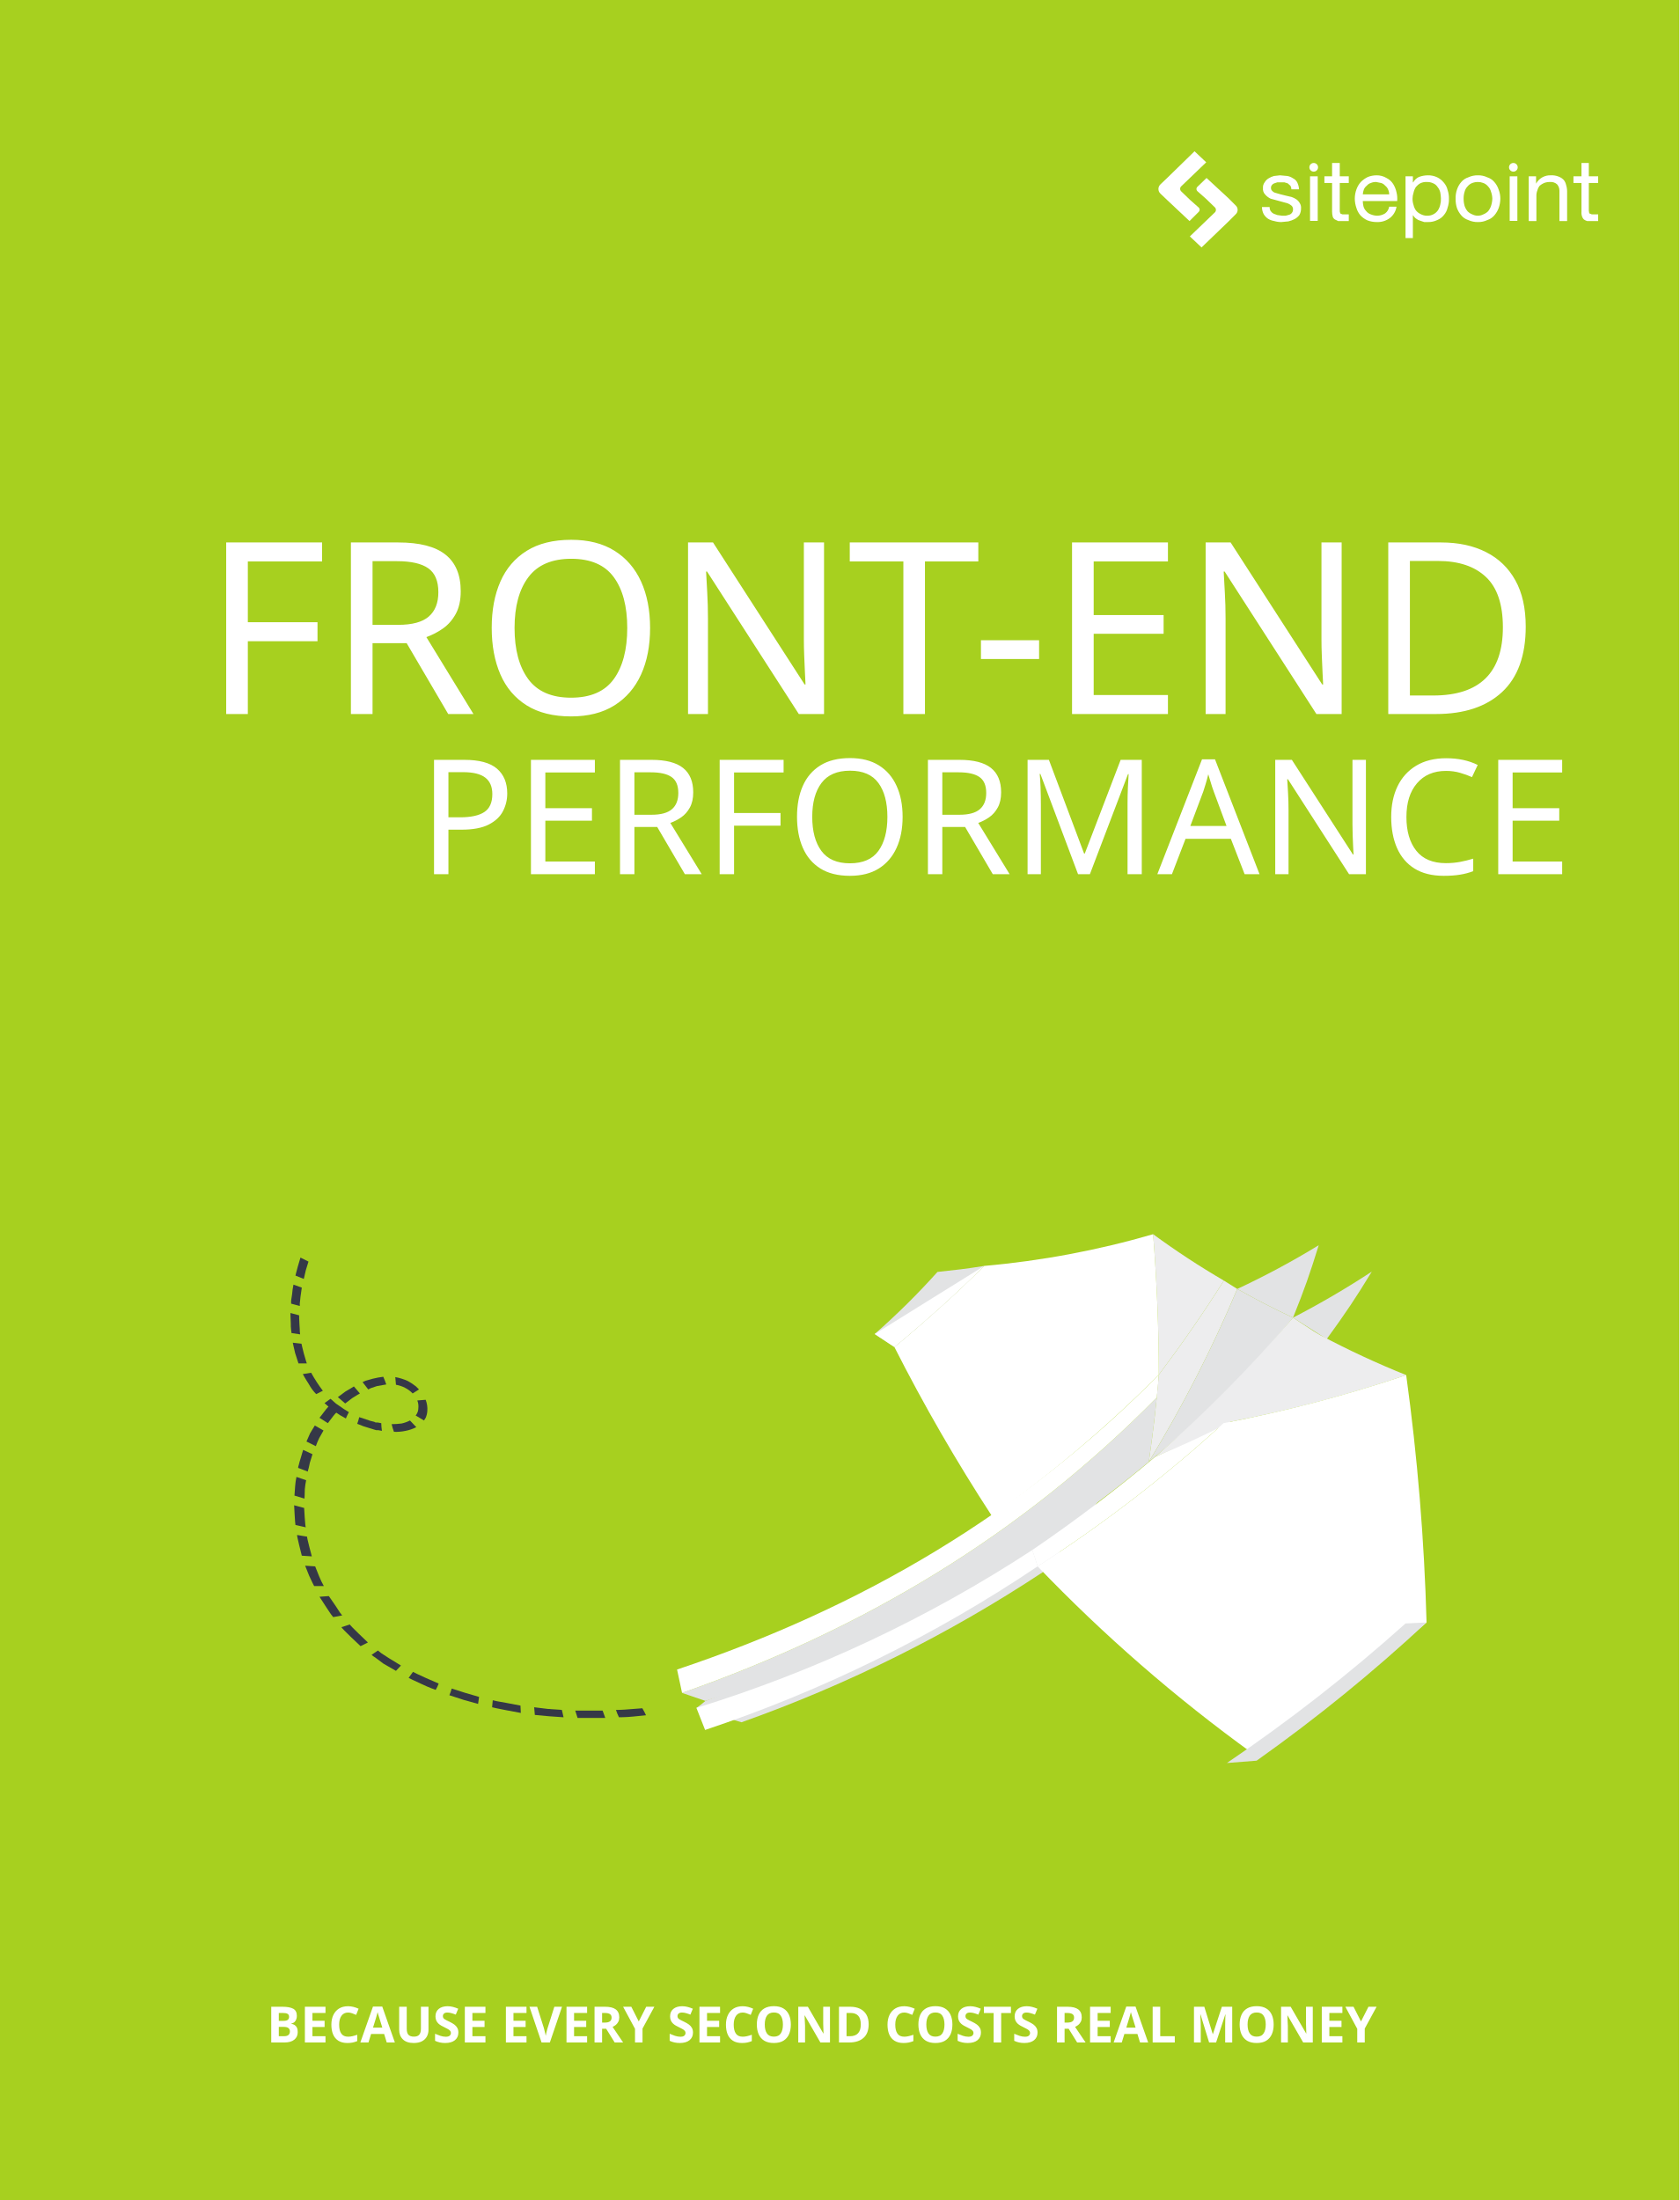
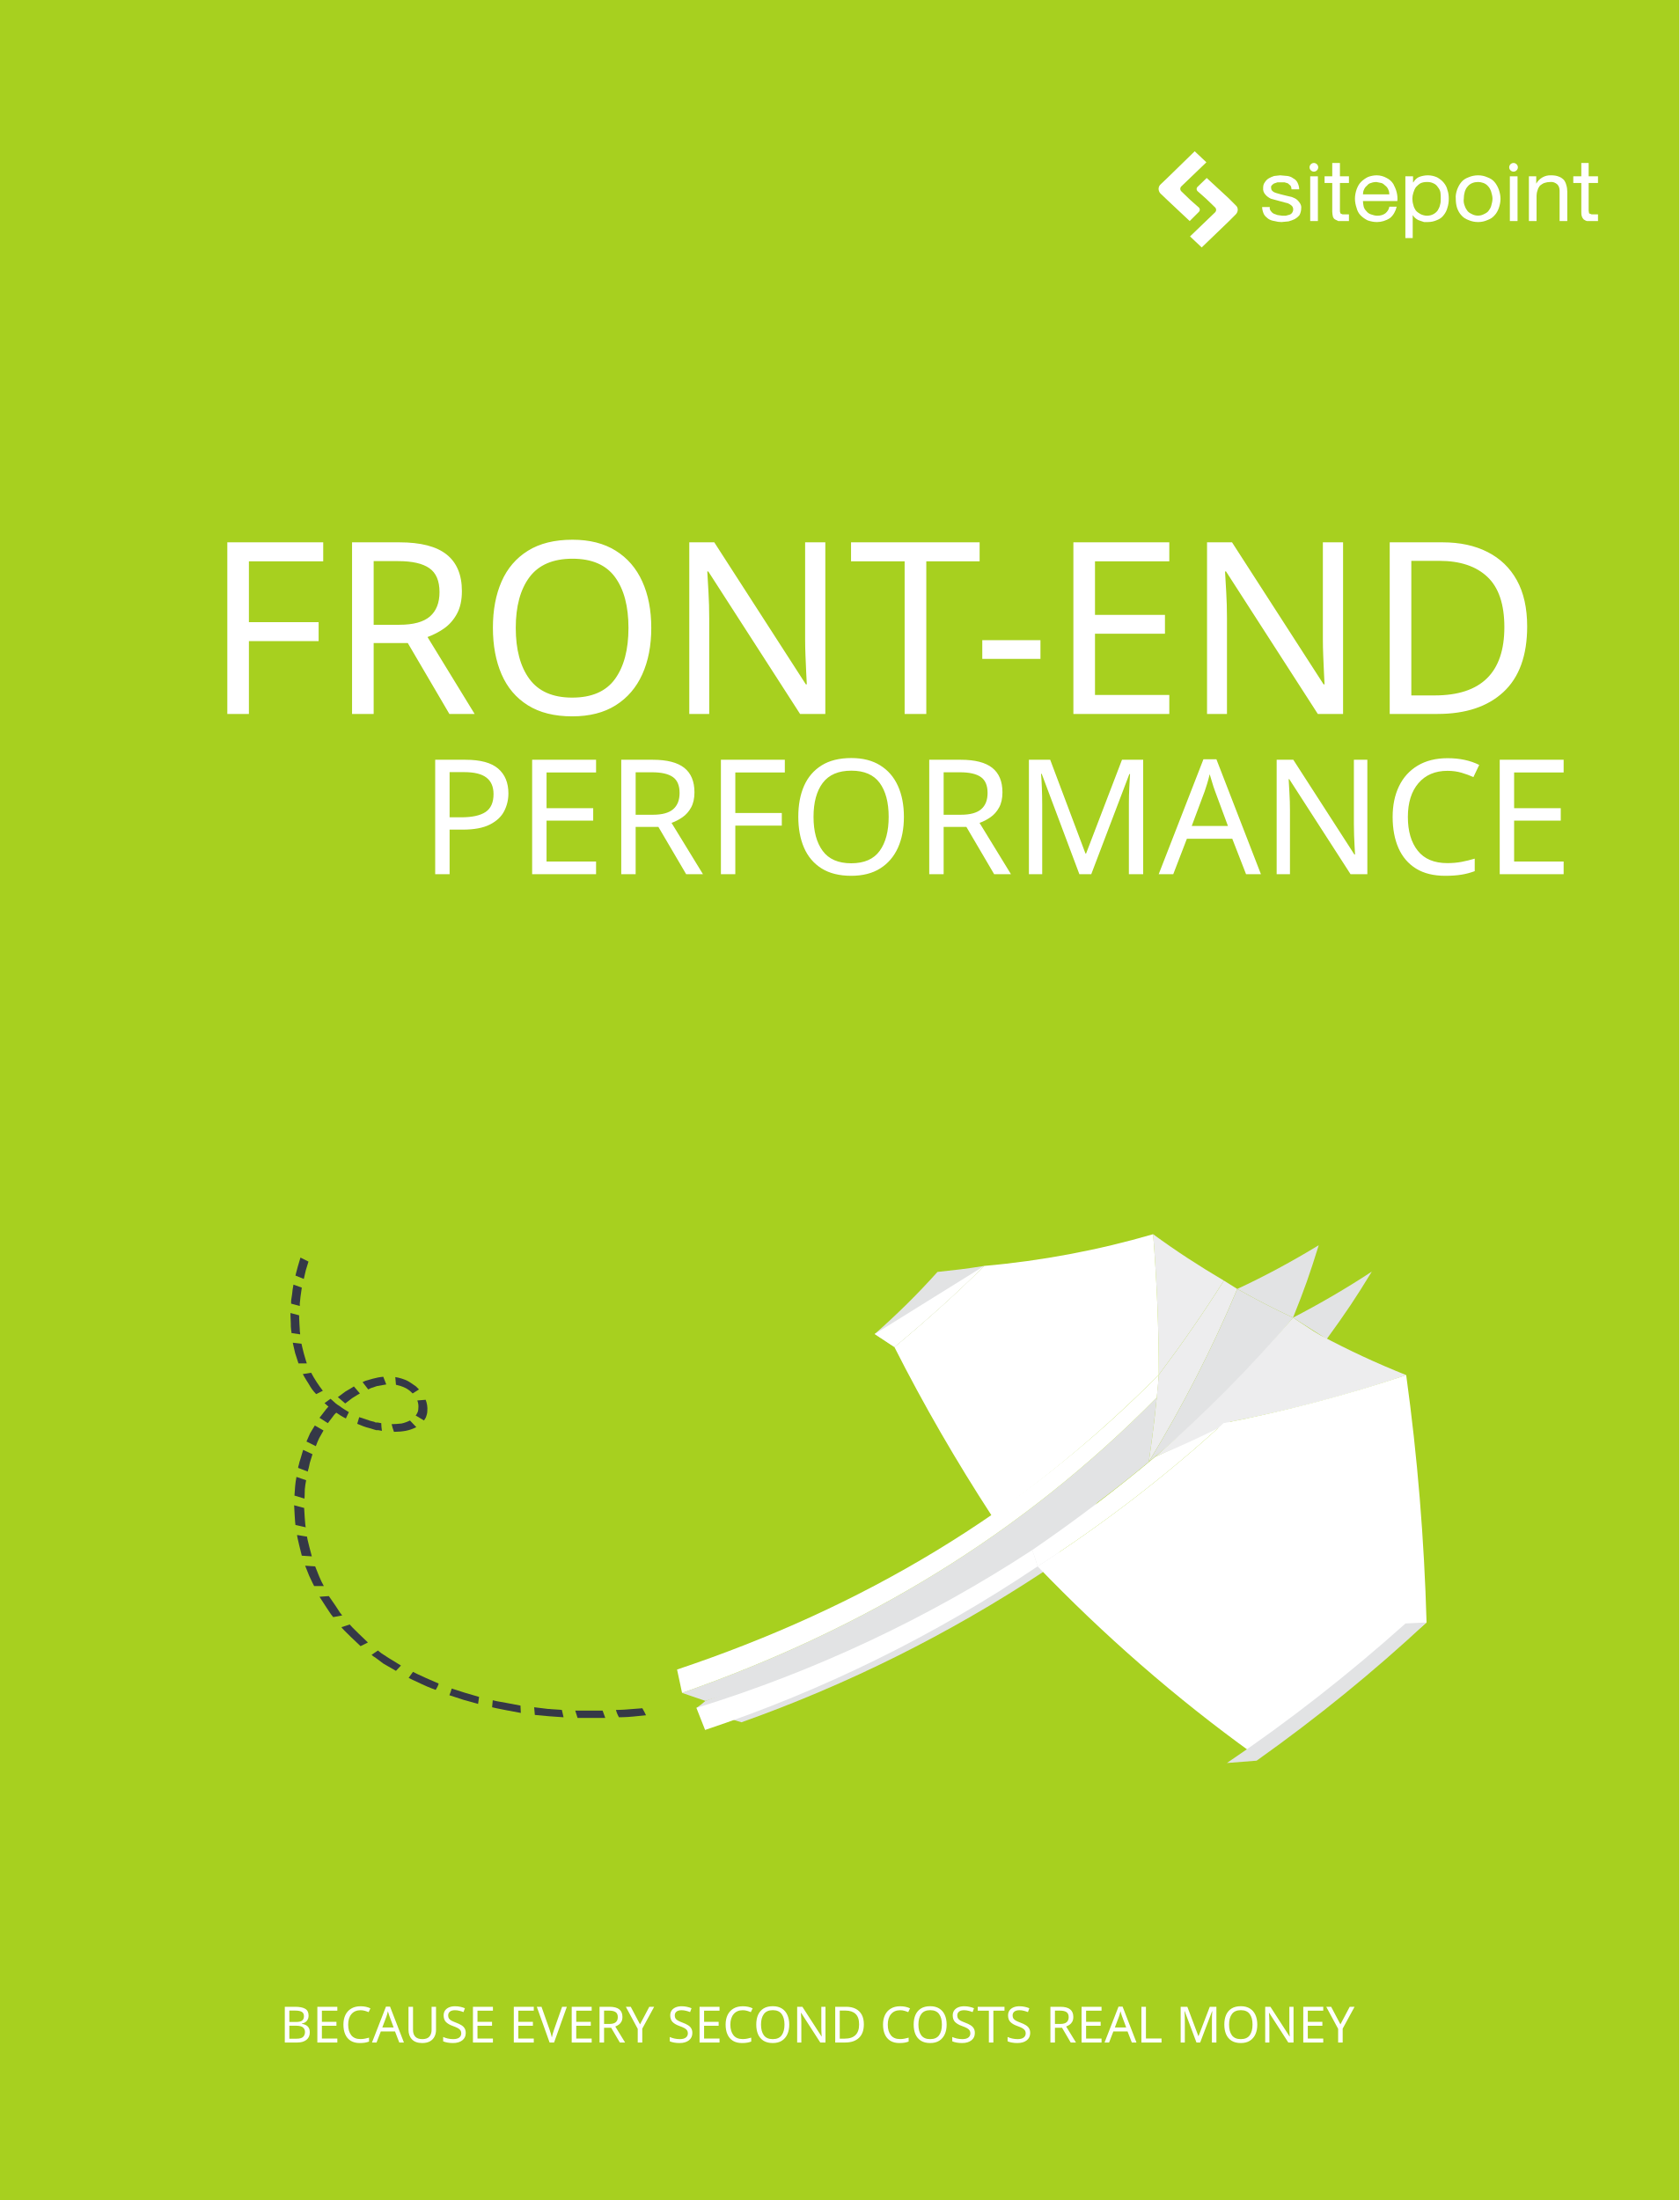
- <svg xmlns="http://www.w3.org/2000/svg" xmlns:xlink="http://www.w3.org/1999/xlink" viewBox="0 0 503 659">
-   <defs>
-     <style>.cls-1{fill:none;}.cls-2{fill:#a7d01f;}.cls-3{clip-path:url(#clip-path);}.cls-4,.cls-5,.cls-7{fill:#fff;}.cls-5{font-size:72px;font-family:Raleway-Medium, Raleway;}.cls-6{font-size:48px;}.cls-7{font-size:15px;font-family:Raleway-SemiBold, Raleway;font-weight:700;letter-spacing:0em;}.cls-8{fill:#e2e3e4;}.cls-9{fill:#ededee;}.cls-10{fill:#353847;}</style>
-     <clipPath id="clip-path">
-       <rect class="cls-1" width="131.9" height="28.83" />
-     </clipPath>
-     <symbol id="SitePoint_Logo_" data-name="SitePoint Logo " viewBox="0 0 131.9 28.8">
-       <g class="cls-3">
-         <path class="cls-4" d="M33.8,17.9a2.4,2.4,0,0,0,.9.8l1.1.4,1.4.2h1.1l1.1-.3a1.6,1.6,0,0,0,.8-.6,1.7,1.7,0,0,0,.3-1,1.4,1.4,0,0,0-.7-1.3,3.9,3.9,0,0,0-1.6-.7L36,14.8l-2.2-.6A4.8,4.8,0,0,1,32.2,13a2.4,2.4,0,0,1-.7-2A2.5,2.5,0,0,1,32,9.3a3.4,3.4,0,0,1,1.2-1.2,5.9,5.9,0,0,1,1.6-.7l1.8-.2,2.2.2a4.4,4.4,0,0,1,1.7.7,2.7,2.7,0,0,1,1.3,1.3,5.3,5.3,0,0,1,.5,2H40a2,2,0,0,0-.3-1.1l-.8-.7-1-.3H35.8l-.9.3a1.3,1.3,0,0,0-.7.5,1.2,1.2,0,0,0-.3.9,1.1,1.1,0,0,0,.4.9,2,2,0,0,0,1.1.6l1.4.4,1.6.4,1.7.4a6.1,6.1,0,0,1,1.4.7,3.5,3.5,0,0,1,1,1.1,2.5,2.5,0,0,1,.4,1.6,3.9,3.9,0,0,1-.5,2A4.4,4.4,0,0,1,41,20.3a8.4,8.4,0,0,1-1.9.7l-2.1.2a7.1,7.1,0,0,1-2.1-.3,5.4,5.4,0,0,1-1.9-.7,4.4,4.4,0,0,1-1.3-1.4,4.6,4.6,0,0,1-.5-2.1h2.3a2.1,2.1,0,0,0,.3,1.2" />
-         <rect class="cls-4" x="45.6" y="7.5" width="2.3" height="13.35" />
-         <path class="cls-4" d="M57.2,7.5v2H54.5v8.3a1.3,1.3,0,0,0,.1.6c0,.1.1.3.2.3l.5.2h1.9v2H54l-1-.5a1.6,1.6,0,0,1-.6-.8,6.1,6.1,0,0,1-.2-1.5V9.5H49.9v-2h2.3v-4h2.3v4Z" />
-         <path class="cls-4" d="M69.5,20a6.1,6.1,0,0,1-3.9,1.2,7.8,7.8,0,0,1-2.8-.5,6.6,6.6,0,0,1-2.1-1.5A5.9,5.9,0,0,1,59.5,17a8.7,8.7,0,0,1-.5-2.8,8.2,8.2,0,0,1,.5-2.8,6.7,6.7,0,0,1,1.3-2.2,8,8,0,0,1,2.1-1.5,7.1,7.1,0,0,1,2.6-.5,5.6,5.6,0,0,1,3,.8,5,5,0,0,1,2,1.8,7.7,7.7,0,0,1,1,2.5,7.8,7.8,0,0,1,.2,2.6H61.4a7.8,7.8,0,0,0,.2,1.6,3.2,3.2,0,0,0,.8,1.4,3,3,0,0,0,1.4,1,5.3,5.3,0,0,0,1.9.4,4.5,4.5,0,0,0,2.4-.7,3.1,3.1,0,0,0,1.2-2h2.2a5.3,5.3,0,0,1-2,3.4M69,11.5a2.7,2.7,0,0,0-.9-1.2,2.5,2.5,0,0,0-1.2-.8l-1.5-.3a3.8,3.8,0,0,0-1.6.3,2.5,2.5,0,0,0-1.2.8,2.7,2.7,0,0,0-.9,1.2,5.8,5.8,0,0,0-.3,1.4h7.9a3.2,3.2,0,0,0-.3-1.4" />
-         <path class="cls-4" d="M76.4,7.5V9.3h.1a3.8,3.8,0,0,1,1.7-1.6,7.6,7.6,0,0,1,2.7-.5,6.1,6.1,0,0,1,2.8.6,5.8,5.8,0,0,1,1.9,1.5,5.1,5.1,0,0,1,1.2,2.3,7.5,7.5,0,0,1,.4,2.6,7.7,7.7,0,0,1-.4,2.7,5.1,5.1,0,0,1-1.1,2.2,4.8,4.8,0,0,1-2,1.5,6.1,6.1,0,0,1-2.8.6H79.8l-1.2-.4a3.4,3.4,0,0,1-1.2-.6,2.8,2.8,0,0,1-.9-1h-.1V26H74.2V7.5Zm8.2,4.8a4,4,0,0,0-.8-1.6,2.8,2.8,0,0,0-1.3-1.1,4.1,4.1,0,0,0-1.9-.4,4,4,0,0,0-2,.4,4.7,4.7,0,0,0-1.3,1.1,5.1,5.1,0,0,0-.7,1.7,5.7,5.7,0,0,0-.3,1.8,5.8,5.8,0,0,0,.3,1.9,4.6,4.6,0,0,0,.7,1.6,3.8,3.8,0,0,0,1.4,1.1,3.9,3.9,0,0,0,2,.5,3.8,3.8,0,0,0,3.2-1.6,5.1,5.1,0,0,0,.7-1.7,6.2,6.2,0,0,0,.2-1.9,11,11,0,0,0-.2-1.8" />
-         <path class="cls-4" d="M89.6,11.5a6.5,6.5,0,0,1,1.3-2.3A4.6,4.6,0,0,1,93,7.8a6.5,6.5,0,0,1,2.9-.6,6.1,6.1,0,0,1,2.8.6,4.6,4.6,0,0,1,2.1,1.4,6.5,6.5,0,0,1,1.3,2.3,7.6,7.6,0,0,1,.5,2.7,8.7,8.7,0,0,1-.5,2.8,7.1,7.1,0,0,1-1.3,2.2,4.6,4.6,0,0,1-2.1,1.4,6.1,6.1,0,0,1-2.8.6,6.5,6.5,0,0,1-2.9-.6,4.6,4.6,0,0,1-2.1-1.4A7.1,7.1,0,0,1,89.6,17a8.6,8.6,0,0,1-.4-2.8,7.7,7.7,0,0,1,.4-2.7m2.3,4.9a5.1,5.1,0,0,0,.9,1.6,4.2,4.2,0,0,0,1.4.9,3.6,3.6,0,0,0,3.3,0,4.2,4.2,0,0,0,1.4-.9,5.1,5.1,0,0,0,.9-1.6,7.8,7.8,0,0,0,.4-2.2,6.5,6.5,0,0,0-.4-2.1,3.5,3.5,0,0,0-.9-1.6,3.3,3.3,0,0,0-1.4-1,4.5,4.5,0,0,0-1.6-.3,4.7,4.7,0,0,0-1.7.3,3.3,3.3,0,0,0-1.4,1,3.5,3.5,0,0,0-.9,1.6,6.6,6.6,0,0,0-.3,2.1,7.8,7.8,0,0,0,.3,2.2" />
-         <rect class="cls-4" x="105.4" y="7.5" width="2.3" height="13.35" />
-         <path class="cls-4" d="M113.3,7.5V9.7h0a4.8,4.8,0,0,1,4.5-2.5,5.3,5.3,0,0,1,2.3.4,4,4,0,0,1,1.5,1,3.5,3.5,0,0,1,.7,1.5,6.4,6.4,0,0,1,.3,2v8.8h-2.3V11.8a2.9,2.9,0,0,0-.7-1.9,2.8,2.8,0,0,0-2.1-.7,4.8,4.8,0,0,0-1.8.3,5.7,5.7,0,0,0-1.3.8,3.7,3.7,0,0,0-.7,1.4,4.1,4.1,0,0,0-.3,1.6v7.6h-2.3V7.5Z" />
-         <path class="cls-4" d="M131.9,7.5v2h-2.8v8.3c0,.2.1.4.1.6a.3.3,0,0,0,.3.3l.5.2h1.9v2h-3.3a3.1,3.1,0,0,1-1-.5,2.2,2.2,0,0,1-.5-.8,3.4,3.4,0,0,1-.2-1.5V9.5h-2.4v-2h2.4v-4h2.2v4Z" />
-         <path class="cls-4" d="M.8,12.7l2.1,2,6.6,6.2,2.8-2.8a.9.9,0,0,0,0-1.2L9.7,14.6h0L6.9,11.9a1.1,1.1,0,0,1,0-1.3l7.6-7.3L11,0,2.9,7.9.8,9.9a1.9,1.9,0,0,0,0,2.8" />
-         <path class="cls-4" d="M23.3,16.2l-2.1-2.1L14.6,8l-2.8,2.7a.9.9,0,0,0,0,1.2l2.6,2.3h0l2.8,2.7a1.1,1.1,0,0,1,0,1.3L9.6,25.5l3.5,3.3L21.2,21l2.1-2.1a1.8,1.8,0,0,0,0-2.7" />
-         <path class="cls-4" d="M48,4.8a1.3,1.3,0,1,1-1.3-1.3A1.3,1.3,0,0,1,48,4.8" />
-         <path class="cls-4" d="M107.8,4.8a1.3,1.3,0,1,1-1.3-1.3,1.3,1.3,0,0,1,1.3,1.3" />
+ <svg xmlns="http://www.w3.org/2000/svg" xmlns:xlink="http://www.w3.org/1999/xlink" version="1.1" id="Layer_1" x="0px" y="0px" viewBox="0 0 503 659" style="enable-background:new 0 0 503 659;" xml:space="preserve">
+   <style type="text/css">
+ 	.st0{fill:#A7D01F;}
+ 	.st1{clip-path:url(#SVGID_2_);}
+ 	.st2{fill:#FFFFFF;}
+ 	.st3{fill:#E2E3E4;}
+ 	.st4{fill:#EDEDEE;}
+ 	.st5{fill:#353847;}
+ </style>
+   <symbol id="BG-single" viewBox="-251.5 -329.5 503 659">
+     <rect x="-251.5" y="-329.5" class="st0" width="503" height="659" />
+     <use xlink:href="#SitePoint_Logo_" width="131.9" height="28.8" x="-65.9" y="-14.4" transform="matrix(1 0 0 1 161.25 -269.785)" style="overflow:visible;" />
+   </symbol>
+   <symbol id="SitePoint_Logo_" viewBox="-65.9 -14.4 131.9 28.8">
+     <g>
+       <defs>
+         <rect id="SVGID_1_" x="-65.9" y="-14.4" width="131.9" height="28.8" />
+       </defs>
+       <clipPath id="SVGID_2_">
+         <use xlink:href="#SVGID_1_" style="overflow:visible;" />
+       </clipPath>
+       <g class="st1">
+         <path class="st2" d="M-32.1,3.5c0.2,0.3,0.5,0.6,0.9,0.8l1.1,0.4l1.4,0.2h1.1l1.1-0.3c0.3-0.1,0.6-0.3,0.8-0.6     c0.2-0.3,0.3-0.6,0.3-1c0-0.5-0.2-1-0.7-1.3c-0.5-0.4-1-0.6-1.6-0.7l-2.2-0.6l-2.2-0.6c-0.6-0.3-1.2-0.7-1.6-1.2     c-0.5-0.5-0.8-1.3-0.7-2c0-0.6,0.1-1.2,0.5-1.7c0.3-0.5,0.7-0.9,1.2-1.2c0.5-0.3,1-0.5,1.6-0.7l1.8-0.2l2.2,0.2     c0.6,0.1,1.2,0.3,1.7,0.7c0.6,0.3,1,0.7,1.3,1.3c0.3,0.6,0.5,1.3,0.5,2h-2.3c0-0.4-0.1-0.8-0.3-1.1L-27-4.8l-1-0.3h-2.1L-31-4.8     c-0.3,0.1-0.5,0.3-0.7,0.5C-32-4.1-32.1-3.7-32-3.4c0,0.3,0.1,0.7,0.4,0.9c0.3,0.3,0.7,0.5,1.1,0.6l1.4,0.4l1.6,0.4l1.7,0.4     c0.5,0.2,1,0.4,1.4,0.7c0.4,0.3,0.7,0.7,1,1.1c0.3,0.5,0.5,1,0.4,1.6c0,0.7-0.2,1.4-0.5,2c-0.4,0.5-0.9,0.9-1.4,1.2     c-0.6,0.3-1.2,0.5-1.9,0.7l-2.1,0.2c-0.7,0-1.4-0.1-2.1-0.3c-0.7-0.1-1.3-0.3-1.9-0.7c-0.5-0.4-1-0.8-1.3-1.4     c-0.3-0.7-0.5-1.4-0.5-2.1h2.3C-32.5,2.7-32.4,3.1-32.1,3.5" />
+         <rect x="-20.3" y="-6.9" class="st2" width="2.3" height="13.4" />
+         <path class="st2" d="M-8.7-6.9v2h-2.7v8.3c0,0.2,0,0.4,0.1,0.6c0,0.1,0.1,0.3,0.2,0.3l0.5,0.2h1.9v2h-3.2l-1-0.5     c-0.3-0.2-0.5-0.5-0.6-0.8c-0.1-0.5-0.2-1-0.2-1.5v-8.6H-16v-2h2.3v-4h2.3v4H-8.7z" />
+         <path class="st2" d="M3.6,5.6C2.4,6.4,1,6.8-0.3,6.8c-1,0-1.9-0.2-2.8-0.5c-0.8-0.4-1.5-0.9-2.1-1.5c-0.6-0.6-1-1.4-1.2-2.2     c-0.3-0.9-0.5-1.8-0.5-2.8c0-1,0.2-1.9,0.5-2.8c0.3-0.8,0.7-1.6,1.3-2.2C-4.5-5.8-3.8-6.3-3-6.7C-2.2-7-1.3-7.2-0.4-7.2     c1.1,0,2.1,0.3,3,0.8c0.8,0.4,1.5,1,2,1.8C5-3.8,5.4-3,5.6-2.1c0.2,0.8,0.3,1.7,0.2,2.6H-4.5c0,0.5,0.1,1.1,0.2,1.6     c0.1,0.5,0.4,1,0.8,1.4c0.4,0.5,0.8,0.8,1.4,1c0.6,0.2,1.2,0.4,1.9,0.4c0.9,0,1.7-0.2,2.4-0.7c0.6-0.5,1.1-1.2,1.2-2h2.2     C5.3,3.5,4.6,4.8,3.6,5.6 M3.1-2.9C2.9-3.4,2.6-3.8,2.2-4.1C1.8-4.5,1.4-4.8,1-4.9l-1.5-0.3c-0.5,0-1.1,0.1-1.6,0.3     C-2.6-4.8-3-4.5-3.3-4.1c-0.4,0.3-0.7,0.7-0.9,1.2C-4.4-2.5-4.5-2-4.5-1.5h7.9C3.4-2,3.3-2.5,3.1-2.9" />
+         <path class="st2" d="M10.5-6.9v1.8h0.1c0.4-0.7,1-1.3,1.7-1.6C13.1-7,14-7.2,14.9-7.2c1,0,1.9,0.2,2.8,0.6     c0.7,0.4,1.4,0.9,1.9,1.5c0.6,0.7,1,1.4,1.2,2.3c0.3,0.8,0.4,1.7,0.4,2.6c0,0.9-0.1,1.8-0.4,2.7c-0.2,0.8-0.6,1.6-1.1,2.2     c-0.5,0.7-1.2,1.2-2,1.5c-0.9,0.4-1.8,0.6-2.8,0.6h-1.1l-1.2-0.4c-0.4-0.1-0.8-0.3-1.2-0.6c-0.4-0.3-0.7-0.6-0.9-1h-0.1v6.8H8.2     V-6.9H10.5z M18.7-2.1c-0.1-0.6-0.4-1.1-0.8-1.6c-0.3-0.5-0.8-0.9-1.3-1.1c-0.6-0.3-1.2-0.4-1.9-0.4c-0.7,0-1.4,0.1-2,0.4     c-0.5,0.3-0.9,0.7-1.3,1.1C11-3.2,10.8-2.6,10.6-2c-0.2,0.6-0.3,1.2-0.3,1.8c0,0.6,0.1,1.3,0.3,1.9c0.1,0.6,0.4,1.1,0.7,1.6     c0.4,0.5,0.9,0.8,1.4,1.1c0.6,0.3,1.3,0.5,2,0.5c1.3,0,2.5-0.6,3.2-1.6c0.3-0.5,0.6-1.1,0.7-1.7c0.2-0.6,0.2-1.3,0.2-1.9     C18.8-0.9,18.8-1.5,18.7-2.1" />
+         <path class="st2" d="M23.7-2.9c0.3-0.8,0.7-1.6,1.3-2.3c0.6-0.7,1.3-1.1,2.1-1.4C28-7,29-7.2,30-7.2c1,0,1.9,0.2,2.8,0.6     c0.8,0.3,1.5,0.7,2.1,1.4c0.6,0.7,1,1.5,1.3,2.3c0.3,0.9,0.5,1.8,0.5,2.7c0,1-0.2,1.9-0.5,2.8c-0.3,0.8-0.7,1.6-1.3,2.2     c-0.6,0.7-1.3,1.1-2.1,1.4c-0.9,0.4-1.8,0.6-2.8,0.6c-1,0-2-0.2-2.9-0.6c-0.8-0.3-1.5-0.7-2.1-1.4c-0.6-0.6-1-1.4-1.3-2.2     c-0.3-0.9-0.4-1.9-0.4-2.8C23.2-1.1,23.4-2,23.7-2.9 M26,2c0.2,0.6,0.5,1.1,0.9,1.6c0.4,0.4,0.9,0.7,1.4,0.9c1,0.5,2.3,0.5,3.3,0     c0.5-0.2,1-0.5,1.4-0.9c0.4-0.5,0.7-1,0.9-1.6c0.2-0.7,0.4-1.5,0.4-2.2c0-0.7-0.2-1.4-0.4-2.1c-0.2-0.6-0.5-1.2-0.9-1.6     c-0.4-0.5-0.9-0.8-1.4-1C31-5.1,30.5-5.2,30-5.2c-0.6,0-1.2,0.1-1.7,0.3c-0.5,0.2-1,0.5-1.4,1c-0.4,0.4-0.7,1-0.9,1.6     c-0.2,0.7-0.3,1.4-0.3,2.1C25.6,0.5,25.7,1.3,26,2" />
+         <rect x="39.5" y="-6.9" class="st2" width="2.3" height="13.4" />
+         <path class="st2" d="M47.4-6.9v2.2l0,0c0.9-1.6,2.6-2.6,4.5-2.5c0.8,0,1.6,0.1,2.3,0.4c0.6,0.2,1.1,0.6,1.5,1     c0.3,0.4,0.6,1,0.7,1.5c0.2,0.6,0.3,1.3,0.3,2v8.8h-2.3v-9.1c0-0.7-0.2-1.4-0.7-1.9c-0.6-0.5-1.3-0.8-2.1-0.7     c-0.6,0-1.2,0.1-1.8,0.3c-0.5,0.2-0.9,0.5-1.3,0.8c-0.3,0.4-0.6,0.9-0.7,1.4c-0.2,0.5-0.3,1.1-0.3,1.6v7.6h-2.3V-6.9H47.4z" />
+         <path class="st2" d="M65.9-6.9v2h-2.8v8.3c0,0.2,0.1,0.4,0.1,0.6c0,0.2,0.1,0.3,0.3,0.3l0,0l0.5,0.2h1.9v2h-3.3     c-0.4-0.1-0.7-0.3-1-0.5c-0.2-0.2-0.4-0.5-0.5-0.8c-0.2-0.5-0.2-1-0.2-1.5v-8.6h-2.4v-2h2.4v-4h2.2v4H65.9z" />
+         <path class="st2" d="M-65.1-1.7l2.1,2l6.6,6.2l2.8-2.8c0.3-0.3,0.3-0.9,0-1.2l-2.6-2.3l0,0L-59-2.5c-0.3-0.4-0.3-0.9,0-1.3     l7.6-7.3l-3.5-3.3L-63-6.5l-2.1,2c-0.8,0.7-0.8,1.9-0.1,2.7C-65.2-1.8-65.2-1.8-65.1-1.7" />
+         <path class="st2" d="M-42.6,1.8l-2.1-2.1l-6.6-6.1l-2.8,2.7c-0.3,0.3-0.3,0.9,0,1.2l2.6,2.3l0,0l2.8,2.7c0.3,0.4,0.3,0.9,0,1.3     l-7.6,7.3l3.5,3.3l8.1-7.8l2.1-2.1c0.7-0.7,0.8-1.8,0.2-2.5C-42.5,1.9-42.6,1.8-42.6,1.8" />
+         <path class="st2" d="M-17.9-9.6c0,0.7-0.6,1.3-1.3,1.3c-0.7,0-1.3-0.6-1.3-1.3s0.6-1.3,1.3-1.3l0,0     C-18.5-10.9-17.9-10.3-17.9-9.6" />
+         <path class="st2" d="M41.9-9.6c0,0.7-0.6,1.3-1.3,1.3c-0.7,0-1.3-0.6-1.3-1.3c0-0.7,0.6-1.3,1.3-1.3     C41.3-10.9,41.9-10.3,41.9-9.6C41.9-9.6,41.9-9.6,41.9-9.6" />
      </g>
-     </symbol>
-     <symbol id="BG-single" data-name="BG-single" viewBox="0 0 503 659">
-       <rect class="cls-2" width="503" height="659" />
-       <use width="131.9" height="28.83" transform="translate(346.8 45.3)" xlink:href="#SitePoint_Logo_" />
-     </symbol>
-     <symbol id="tagline" data-name="tagline" viewBox="0 0 344.4 16.2">
-       <text class="cls-7" transform="translate(0 12.8)">BECAUSE EVERY SECOND COSTS REAL MONEY </text>
-     </symbol>
-     <symbol id="Title-1" data-name="Title-1" viewBox="0 0 424.9 120.4">
-       <text class="cls-5" transform="translate(0 61.6)">FRONT-END<tspan class="cls-6">
-           <tspan x="64.6" y="48">PERFORMANCE</tspan>
-         </tspan>
-       </text>
-     </symbol>
-   </defs>
-   <g id="Layer_2" data-name="Layer 2">
-     <g id="Book_1" data-name="Book 1">
-       <use width="503" height="659" xlink:href="#BG-single" />
-       <use id="tagline-3" data-name="tagline" width="344.4" height="16.23" transform="translate(79.9 599)" xlink:href="#tagline" />
-       <g id="_Group_" data-name="&lt;Group&gt;">
-         <path class="cls-8" d="M208.6,511.6a27.8,27.8,0,0,0,2.7-2.1c49.1-17.9,92.2-43.3,130.3-79a328.9,328.9,0,0,1-29.2,40.4,416.1,416.1,0,0,1-90.3,45C216.7,514.3,214,513.4,208.6,511.6Z" />
-         <path class="cls-8" d="M344.1,437.9C304.4,471,260.6,494,211.3,509.5l-7-2.4c54.5-19.1,101.6-47.3,142.2-88.5C345.7,426.3,345.2,430.2,344.1,437.9Z" />
-         <path class="cls-4" d="M204.3,507.1l-1.5-7c55.3-18.5,103.2-46.7,144.3-88.3-.2,2.7-.3,4.1-.6,6.8C305.9,459.8,258.8,488,204.3,507.1Z" />
-         <path class="cls-9" d="M344.1,437.9c1.5-10.4,2.1-15.7,3-26.1,6.9-9.2,13.3-18.4,19.5-28.2l4,2.5A388.8,388.8,0,0,1,344.1,437.9Z" />
-         <path class="cls-8" d="M344.1,437.9a309.4,309.4,0,0,0,43.2-43.2c-6.8-3.2-10.2-5-16.7-8.6A388.8,388.8,0,0,1,344.1,437.9Z" />
-         <path class="cls-8" d="M387.3,394.7c3.5-8.7,5-13,7.7-21.7a248.5,248.5,0,0,1-24.4,13.1C377.1,389.7,380.5,391.5,387.3,394.7Z" />
-         <path class="cls-9" d="M347.1,411.8c6.9-9.2,13.3-18.4,19.5-28.2a242,242,0,0,1-21.2-13.9C346.5,383.7,347.1,397.8,347.1,411.8Z" />
-         <path class="cls-4" d="M297.1,454.1a539.9,539.9,0,0,1-29.2-50.6c9.4-7.8,18.1-15.6,26.9-24.3a264.1,264.1,0,0,0,50.6-9.5c1.1,14,1.7,28.1,1.7,42.1A380.5,380.5,0,0,1,297.1,454.1Z" />
-         <path class="cls-8" d="M267.9,403.5l-5.9-3.9A220.4,220.4,0,0,0,280.8,381c5.6-.6,8.4-.9,14-1.8C286,387.9,277.3,395.7,267.9,403.5Z" />
-         <path class="cls-4" d="M294.8,379.2c-8.8,8.7-17.5,16.5-26.9,24.3l-5.9-3.9" />
-         <path class="cls-4" d="M208.6,511.6l2.6,6.6a413.7,413.7,0,0,0,99.6-49c-.6-2-.9-2.9-1.6-4.9A398.8,398.8,0,0,1,208.6,511.6Z" />
-         <path class="cls-4" d="M310.8,469.2a421,421,0,0,0,55.7-42.9c-8.1,4.3-12.2,6.3-20.5,10.1a450.3,450.3,0,0,1-36.8,27.9C309.9,466.3,310.2,467.2,310.8,469.2Z" />
-         <path class="cls-8" d="M387.3,394.7l10.1,6.4c5.8-8,8.5-12,13.5-20.2A264.4,264.4,0,0,1,387.3,394.7Z" />
-         <path class="cls-9" d="M346,436.4c9-3.8,13.5-5.9,22.3-10.3l.2-.2a401.1,401.1,0,0,0,52.7-14,264.6,264.6,0,0,1-25.8-12l-2-1.2-6.1-4A406.5,406.5,0,0,1,346,436.4Z" />
-         <path class="cls-4" d="M310.8,469.2a421,421,0,0,0,55.7-42.9,415.4,415.4,0,0,0,54.7-14.4,681.1,681.1,0,0,1,6.1,74.1,521.2,521.2,0,0,1-52,39.3A471.8,471.8,0,0,1,310.8,469.2Z" />
-         <path class="cls-8" d="M427.3,486l-6.3.3a502.5,502.5,0,0,1-53.5,41.8l8.9-.7A494.4,494.4,0,0,0,427.3,486Z" />
-         <path class="cls-10" d="M91,383.1l-2.5-1s.3-1.3.7-2.7l.8-2.7,2.4,1.2-.8,2.6Z" />
-         <path class="cls-10" d="M89.8,391.2l-2.6-.7v-.9c.1-.5.2-1.3.3-2a23.2,23.2,0,0,1,.4-2.8l2.5.9-.4,2.8c-.1.7-.1,1.4-.2,1.9Z" />
-         <path class="cls-10" d="M89.9,399.7l-2.6-.4a5.1,5.1,0,0,0-.1-.9,14.1,14.1,0,0,1-.1-2.1c-.1-1.5-.1-3-.1-3l2.6.7s0,1.4.1,2.8.1,1.5.1,2A6.2,6.2,0,0,1,89.9,399.7Z" />
-         <path class="cls-10" d="M91.9,408.4H89.4l-1-3.1c-.4-1.6-.7-3.1-.7-3.1l2.6.3s.3,1.4.7,2.9S91.9,408.4,91.9,408.4Z" />
-         <path class="cls-10" d="M96.7,416.6l-2,1a13.5,13.5,0,0,1-2.2-3c-.5-.7-.9-1.5-1.3-2.1l-.5-.9,2.5-.4A45.1,45.1,0,0,0,96.7,416.6Z" />
-         <path class="cls-10" d="M104.5,423a16.3,16.3,0,0,0-.9,1.9,25.5,25.5,0,0,1-3.4-2.1,12.9,12.9,0,0,1-2.1-1.7l-.9-.8L99,419l.8.7a9.4,9.4,0,0,0,1.8,1.4A34.3,34.3,0,0,0,104.5,423Z" />
-         <path class="cls-10" d="M114.2,426.3a17.9,17.9,0,0,0,.2,2.3l-1.1-.2h-.6l-.7-.2-1.3-.4a27.9,27.9,0,0,1-3.7-1.3,15.2,15.2,0,0,0,.6-2l3.3,1.1,1.2.3.4.2h.6Z" />
-         <path class="cls-10" d="M122.8,425.5l1.9,2a12.2,12.2,0,0,1-3.2,1.1,14.1,14.1,0,0,1-3.5.3,20.2,20.2,0,0,1-.7-2.3,24.8,24.8,0,0,0,3-.2A10.3,10.3,0,0,0,122.8,425.5Z" />
-         <path class="cls-10" d="M125,419.5l2.5-.2a7.6,7.6,0,0,1,.5,3.3,5.9,5.9,0,0,1-.5,2.1l-.5.8-2.5-1.5a2.5,2.5,0,0,0,.4-.6,3.3,3.3,0,0,0,.4-1.5A5,5,0,0,0,125,419.5Z" />
-         <path class="cls-10" d="M118.6,414.8c-.1-.9-.1-1.4-.2-2.3a15.7,15.7,0,0,1,3.8,1.2,16.6,16.6,0,0,1,2.4,1.6l.9.9-1.9,1.2a8.2,8.2,0,0,0-2.3-1.7A9.2,9.2,0,0,0,118.6,414.8Z" />
-         <path class="cls-10" d="M110.3,416.2l-1.7-2.2.9-.4,2.1-.6a26.5,26.5,0,0,1,3.2-.6,21.8,21.8,0,0,1,.9,2.3l-2.8.5-1.8.6Z" />
-         <path class="cls-10" d="M103.4,420.4l-2.2-1.9,2.3-1.7,1.7-1,.8-.5,1.8,2.1-.7.4-1.6,1Z" />
-         <path class="cls-10" d="M98.2,426.3l-2.5-1.6,1.7-2.2c.4-.6.9-1,1.2-1.4l.6-.6,2.4,1.8a2.8,2.8,0,0,0-.6.6,7.7,7.7,0,0,0-1.2,1.3Z" />
-         <path class="cls-10" d="M94.6,433.2l-2.8-1.4,1.1-2.5,1.4-2.3,2.6,1.5-1.3,2.3A20.8,20.8,0,0,0,94.6,433.2Z" />
-         <path class="cls-10" d="M92.2,440.8l-2.9-1.1a2.7,2.7,0,0,1,.2-.9A16.7,16.7,0,0,1,90,437l.8-2.7,2.8,1.3-.8,2.6c-.1.6-.3,1.3-.4,1.8A2.4,2.4,0,0,0,92.2,440.8Z" />
-         <path class="cls-10" d="M91.2,448.9l-3-.9.2-2.8a19.9,19.9,0,0,1,.4-2.8l2.9,1a23.7,23.7,0,0,0-.4,2.7C91.3,447.5,91.2,448.9,91.2,448.9Z" />
-         <path class="cls-10" d="M91.6,457.5l-3.1-.7c-.1,0-.4-5.9-.4-5.9l3,.8S91.4,457.4,91.6,457.5Z" />
-         <path class="cls-10" d="M93.4,466.2l-3-.2s-1.6-6.2-1.4-6.2l3,.5C91.8,460.3,93.4,466.2,93.4,466.2Z" />
-         <path class="cls-10" d="M97,475.1H94.1s-.8-1.5-1.5-3.1L91.4,469l3,.2,1.2,3A26.6,26.6,0,0,0,97,475.1Z" />
-         <path class="cls-10" d="M102.5,483.9l-2.7.5-.7-.9-1.4-2.1-2-3.1,2.8-.2,2,2.9,1.3,2Z" />
-         <path class="cls-10" d="M110.2,492l-2.2,1.1s-6-5.6-5.7-5.7l2.5-.8C104.6,486.7,110.2,492,110.2,492Z" />
-         <path class="cls-10" d="M120.1,498.9l-1.5,1.6-3.8-2.2-2.4-1.8a5.6,5.6,0,0,1-1.1-.8l1.9-1.3,1,.8,2.3,1.5Z" />
-         <path class="cls-10" d="M131.4,504.3a11.1,11.1,0,0,1-.9,1.9s-2-.7-4.1-1.7l-2.8-1.3-1.2-.6,1.3-1.8,1.2.6,2.6,1.2Z" />
-         <path class="cls-10" d="M143.5,508.3c-.1.8-.2,1.3-.3,2.1l-4.3-1.2-4.3-1.4a15.9,15.9,0,0,0,.7-2l4.1,1.3Z" />
-         <path class="cls-10" d="M155.9,510.9c0,.9.1,1.3.1,2.2l-4.3-.8-3-.6-1.3-.3c.1-.8.1-1.3.2-2.1l1.3.3,2.8.5Z" />
-         <path class="cls-10" d="M168.3,512.2l.5,2.2-4.3-.3-4.3-.4c-.1-.9-.1-1.4-.2-2.3l4.1.5Z" />
-         <path class="cls-10" d="M180.5,512.4l.8,2.2H173l-.7-2.2h8.2Z" />
-         <path class="cls-10" d="M192.4,511.7a21.2,21.2,0,0,1,1.1,2.1l-4,.4c-2,.2-4.1.2-4.1.2a14.5,14.5,0,0,1-.9-2.2s2,0,4-.2Z" />
+     </g>
+   </symbol>
+   <symbol id="Title-1" viewBox="-212 -60.2 424 120.3">
+     <text transform="matrix(1 0 0 1 -211.9873 1.3789)" class="st2" style="font-family:'Raleway-Medium'; font-size:71.976px;">FRONT-END</text>
+     <text transform="matrix(1 0 0 1 -147.4087 49.3633)" class="st2" style="font-family:'Raleway-Medium'; font-size:47.984px;">PERFORMANCE</text>
+   </symbol>
+   <symbol id="tagline" viewBox="-168.2 -8.1 336.5 16.2">
+     <text transform="matrix(1 0 0 1 -168.2461 4.71)" class="st2" style="font-family:'Raleway-SemiBold'; font-size:15px;">BECAUSE EVERY SECOND COSTS REAL MONEY</text>
+   </symbol>
+   <g id="Layer_2_1_">
+     <g id="Book_1">
+       <g>
+         <use xlink:href="#SitePoint_Logo_" width="131.9" height="28.8" x="-65.9" y="-14.4" transform="matrix(1 0 0 -1 412.75 456.191)" style="overflow:visible;" />
      </g>
-       <use width="424.9" height="120.36" transform="translate(60.7 152.3)" xlink:href="#Title-1" />
+       <use xlink:href="#BG-single" width="503" height="659" x="-251.5" y="-329.5" transform="matrix(1 0 0 1 251.5 329.5)" style="overflow:visible;" />
+       <use xlink:href="#tagline" width="336.5" height="16.2" id="tagline-3" x="-168.2" y="-8.1" transform="matrix(1 0 0 1 252.0998 607.115)" style="overflow:visible;" />
+       <g id="_Group_">
+         <path class="st3" d="M208.6,511.6c0.9-0.6,1.8-1.3,2.7-2.1c49.1-17.9,92.2-43.3,130.3-79c-8.7,14.2-18.5,27.7-29.2,40.4     c-28.2,18.6-58.5,33.7-90.3,45C216.7,514.3,214,513.4,208.6,511.6z" />
+         <path class="st3" d="M344.1,437.9c-39.7,33.1-83.5,56.1-132.8,71.6l-7-2.4c54.5-19.1,101.6-47.3,142.2-88.5     C345.7,426.3,345.2,430.2,344.1,437.9z" />
+         <path class="st2" d="M204.3,507.1l-1.5-7c55.3-18.5,103.2-46.7,144.3-88.3c-0.2,2.7-0.3,4.1-0.6,6.8     C305.9,459.8,258.8,488,204.3,507.1z" />
+         <path class="st4" d="M344.1,437.9c1.5-10.4,2.1-15.7,3-26.1c6.9-9.2,13.3-18.4,19.5-28.2l4,2.5     C363.1,404,354.2,421.3,344.1,437.9z" />
+         <path class="st3" d="M344.1,437.9c15.8-12.9,30.3-27.4,43.2-43.2c-6.8-3.2-10.2-5-16.7-8.6C363.1,404,354.2,421.3,344.1,437.9z" />
+         <path class="st3" d="M387.3,394.7c3.5-8.7,5-13,7.7-21.7c-7.9,4.8-16,9.2-24.4,13.1C377.1,389.7,380.5,391.5,387.3,394.7z" />
+         <path class="st4" d="M347.1,411.8c6.9-9.2,13.3-18.4,19.5-28.2c-7.3-4.3-14.4-8.9-21.2-13.9C346.5,383.7,347.1,397.8,347.1,411.8     z" />
+         <path class="st2" d="M297.1,454.1c-10.6-16.3-20.4-33.2-29.2-50.6c9.4-7.8,18.1-15.6,26.9-24.3c17.1-1.5,34.1-4.7,50.6-9.5     c1.1,14,1.7,28.1,1.7,42.1C331.7,427.3,315,441.5,297.1,454.1z" />
+         <path class="st3" d="M267.9,403.5l-5.9-3.9c6.6-5.8,12.9-12,18.8-18.6c5.6-0.6,8.4-0.9,14-1.8C286,387.9,277.3,395.7,267.9,403.5     z" />
+         <path class="st2" d="M294.8,379.2c-8.8,8.7-17.5,16.5-26.9,24.3l-5.9-3.9" />
+         <path class="st2" d="M208.6,511.6l2.6,6.6c35.3-11.8,68.8-28.3,99.6-49c-0.6-2-0.9-2.9-1.6-4.9     C278,484.7,244.2,500.6,208.6,511.6z" />
+         <path class="st2" d="M310.8,469.2c19.7-12.7,38.4-27.1,55.7-42.9c-8.1,4.3-12.2,6.3-20.5,10.1c-11.8,9.9-24.1,19.2-36.8,27.9     C309.9,466.3,310.2,467.2,310.8,469.2z" />
+         <path class="st3" d="M387.3,394.7l10.1,6.4c5.8-8,8.5-12,13.5-20.2C403.3,385.9,395.4,390.5,387.3,394.7z" />
+         <path class="st4" d="M346,436.4c9-3.8,13.5-5.9,22.3-10.3l0.2-0.2c17.9-3.5,35.5-8.1,52.7-14c-8.8-3.5-17.4-7.5-25.8-12l-2-1.2     l-6.1-4C374.6,409.6,360.8,423.5,346,436.4z" />
+         <path class="st2" d="M310.8,469.2c19.7-12.7,38.4-27.1,55.7-42.9c18.5-3.6,36.8-8.4,54.7-14.4c3.4,24.6,5.4,49.3,6.1,74.1     c-16.5,14.2-33.9,27.3-52,39.3C352.1,508.6,330.6,489.8,310.8,469.2z" />
+         <path class="st3" d="M427.3,486l-6.3,0.3c-16.9,15.1-34.7,29.1-53.5,41.8l8.9-0.7C394.3,514.7,411.3,500.9,427.3,486z" />
+         <path class="st5" d="M91,383.1l-2.5-1c0,0,0.3-1.3,0.7-2.7l0.8-2.7l2.4,1.2l-0.8,2.6L91,383.1z" />
+         <path class="st5" d="M89.8,391.2l-2.6-0.7v-0.9c0.1-0.5,0.2-1.3,0.3-2c0.1-0.9,0.2-1.9,0.4-2.8l2.5,0.9l-0.4,2.8     c-0.1,0.7-0.1,1.4-0.2,1.9L89.8,391.2z" />
+         <path class="st5" d="M89.9,399.7l-2.6-0.4c0-0.3,0-0.6-0.1-0.9c-0.1-0.7-0.1-1.4-0.1-2.1c-0.1-1.5-0.1-3-0.1-3l2.6,0.7     c0,0,0,1.4,0.1,2.8s0.1,1.5,0.1,2C89.9,399.1,89.9,399.4,89.9,399.7z" />
+         <path class="st5" d="M91.9,408.4h-2.5l-1-3.1c-0.4-1.6-0.7-3.1-0.7-3.1l2.6,0.3c0,0,0.3,1.4,0.7,2.9S91.9,408.4,91.9,408.4z" />
+         <path class="st5" d="M96.7,416.6l-2,1c-0.9-0.9-1.6-1.9-2.2-3c-0.5-0.7-0.9-1.5-1.3-2.1l-0.5-0.9l2.5-0.4     C94.2,413.1,95.4,414.9,96.7,416.6z" />
+         <path class="st5" d="M104.5,423c-0.3,0.6-0.6,1.2-0.9,1.9c-1.2-0.6-2.3-1.3-3.4-2.1c-0.8-0.5-1.5-1.1-2.1-1.7l-0.9-0.8L99,419     l0.8,0.7c0.5,0.5,1.1,1,1.8,1.4C102.5,421.8,103.5,422.4,104.5,423z" />
+         <path class="st5" d="M114.2,426.3c0,0.8,0.1,1.5,0.2,2.3l-1.1-0.2h-0.6l-0.7-0.2l-1.3-0.4c-1.3-0.3-2.5-0.8-3.7-1.3     c0.2-0.7,0.4-1.3,0.6-2l3.3,1.1l1.2,0.3l0.4,0.2h0.6L114.2,426.3z" />
+         <path class="st5" d="M122.8,425.5l1.9,2c-1,0.5-2.1,0.9-3.2,1.1c-1.1,0.2-2.3,0.3-3.5,0.3c-0.3-0.8-0.5-1.5-0.7-2.3     c1,0,2-0.1,3-0.2C121.2,426.2,122,425.9,122.8,425.5z" />
+         <path class="st5" d="M125,419.5l2.5-0.2c0.4,1,0.6,2.2,0.5,3.3c0,0.7-0.2,1.4-0.5,2.1l-0.5,0.8l-2.5-1.5c0.2-0.2,0.3-0.4,0.4-0.6     c0.3-0.5,0.4-1,0.4-1.5C125.4,421.1,125.3,420.3,125,419.5z" />
+         <path class="st5" d="M118.6,414.8c-0.1-0.9-0.1-1.4-0.2-2.3c1.3,0.2,2.6,0.6,3.8,1.2c0.8,0.5,1.6,1,2.4,1.6l0.9,0.9l-1.9,1.2     c-0.7-0.7-1.4-1.3-2.3-1.7C120.5,415.3,119.5,415,118.6,414.8z" />
+         <path class="st5" d="M110.3,416.2l-1.7-2.2l0.9-0.4l2.1-0.6c1.1-0.3,2.1-0.5,3.2-0.6c0.3,0.7,0.6,1.5,0.9,2.3l-2.8,0.5l-1.8,0.6     L110.3,416.2z" />
+         <path class="st5" d="M103.4,420.4l-2.2-1.9l2.3-1.7l1.7-1l0.8-0.5l1.8,2.1l-0.7,0.4l-1.6,1L103.4,420.4z" />
+         <path class="st5" d="M98.2,426.3l-2.5-1.6l1.7-2.2c0.4-0.6,0.9-1,1.2-1.4l0.6-0.6l2.4,1.8c-0.2,0.2-0.4,0.4-0.6,0.6     c-0.4,0.4-0.9,0.8-1.2,1.3L98.2,426.3z" />
+         <path class="st5" d="M94.6,433.2l-2.8-1.4l1.1-2.5l1.4-2.3l2.6,1.5l-1.3,2.3C95.2,431.6,94.9,432.4,94.6,433.2z" />
+         <path class="st5" d="M92.2,440.8l-2.9-1.1c0-0.3,0.1-0.6,0.2-0.9c0.1-0.6,0.3-1.2,0.5-1.8l0.8-2.7l2.8,1.3l-0.8,2.6     c-0.1,0.6-0.3,1.3-0.4,1.8C92.3,440.3,92.2,440.5,92.2,440.8z" />
+         <path class="st5" d="M91.2,448.9l-3-0.9l0.2-2.8c0.1-0.9,0.2-1.9,0.4-2.8l2.9,1c-0.2,0.9-0.3,1.8-0.4,2.7     C91.3,447.5,91.2,448.9,91.2,448.9z" />
+         <path class="st5" d="M91.6,457.5l-3.1-0.7c-0.1,0-0.4-5.9-0.4-5.9l3,0.8C91.1,451.7,91.4,457.4,91.6,457.5z" />
+         <path class="st5" d="M93.4,466.2l-3-0.2c0,0-1.6-6.2-1.4-6.2l3,0.5C91.8,460.3,93.4,466.2,93.4,466.2z" />
+         <path class="st5" d="M97,475.1h-2.9c0,0-0.8-1.5-1.5-3.1l-1.2-3l3,0.2l1.2,3C96,473.2,96.5,474.2,97,475.1z" />
+         <path class="st5" d="M102.5,483.9l-2.7,0.5l-0.7-0.9l-1.4-2.1l-2-3.1l2.8-0.2l2,2.9l1.3,2L102.5,483.9z" />
+         <path class="st5" d="M110.2,492l-2.2,1.1c0,0-6-5.6-5.7-5.7l2.5-0.8C104.6,486.7,110.2,492,110.2,492z" />
+         <path class="st5" d="M120.1,498.9l-1.5,1.6l-3.8-2.2l-2.4-1.8c-0.4-0.2-0.8-0.5-1.1-0.8l1.9-1.3l1,0.8l2.3,1.5L120.1,498.9z" />
+         <path class="st5" d="M131.4,504.3c-0.2,0.7-0.5,1.3-0.9,1.9c0,0-2-0.7-4.1-1.7l-2.8-1.3l-1.2-0.6l1.3-1.8l1.2,0.6l2.6,1.2     L131.4,504.3z" />
+         <path class="st5" d="M143.5,508.3c-0.1,0.8-0.2,1.3-0.3,2.1l-4.3-1.2l-4.3-1.4c0.3-0.7,0.5-1.3,0.7-2l4.1,1.3L143.5,508.3z" />
+         <path class="st5" d="M155.9,510.9c0,0.9,0.1,1.3,0.1,2.2l-4.3-0.8l-3-0.6l-1.3-0.3c0.1-0.8,0.1-1.3,0.2-2.1l1.3,0.3l2.8,0.5     L155.9,510.9z" />
+         <path class="st5" d="M168.3,512.2l0.5,2.2l-4.3-0.3l-4.3-0.4c-0.1-0.9-0.1-1.4-0.2-2.3l4.1,0.5L168.3,512.2z" />
+         <path class="st5" d="M180.5,512.4l0.8,2.2H173l-0.7-2.2H180.5z" />
+         <path class="st5" d="M192.4,511.7c0.4,0.7,0.8,1.4,1.1,2.1l-4,0.4c-2,0.2-4.1,0.2-4.1,0.2c-0.4-0.7-0.7-1.4-0.9-2.2     c0,0,2,0,4-0.2L192.4,511.7z" />
+       </g>
+       <use xlink:href="#Title-1" width="424" height="120.3" x="-212" y="-60.2" transform="matrix(1.0003 0 0 1.0003 273.15 212.48)" style="overflow:visible;" />
    </g>
  </g>
</svg>
